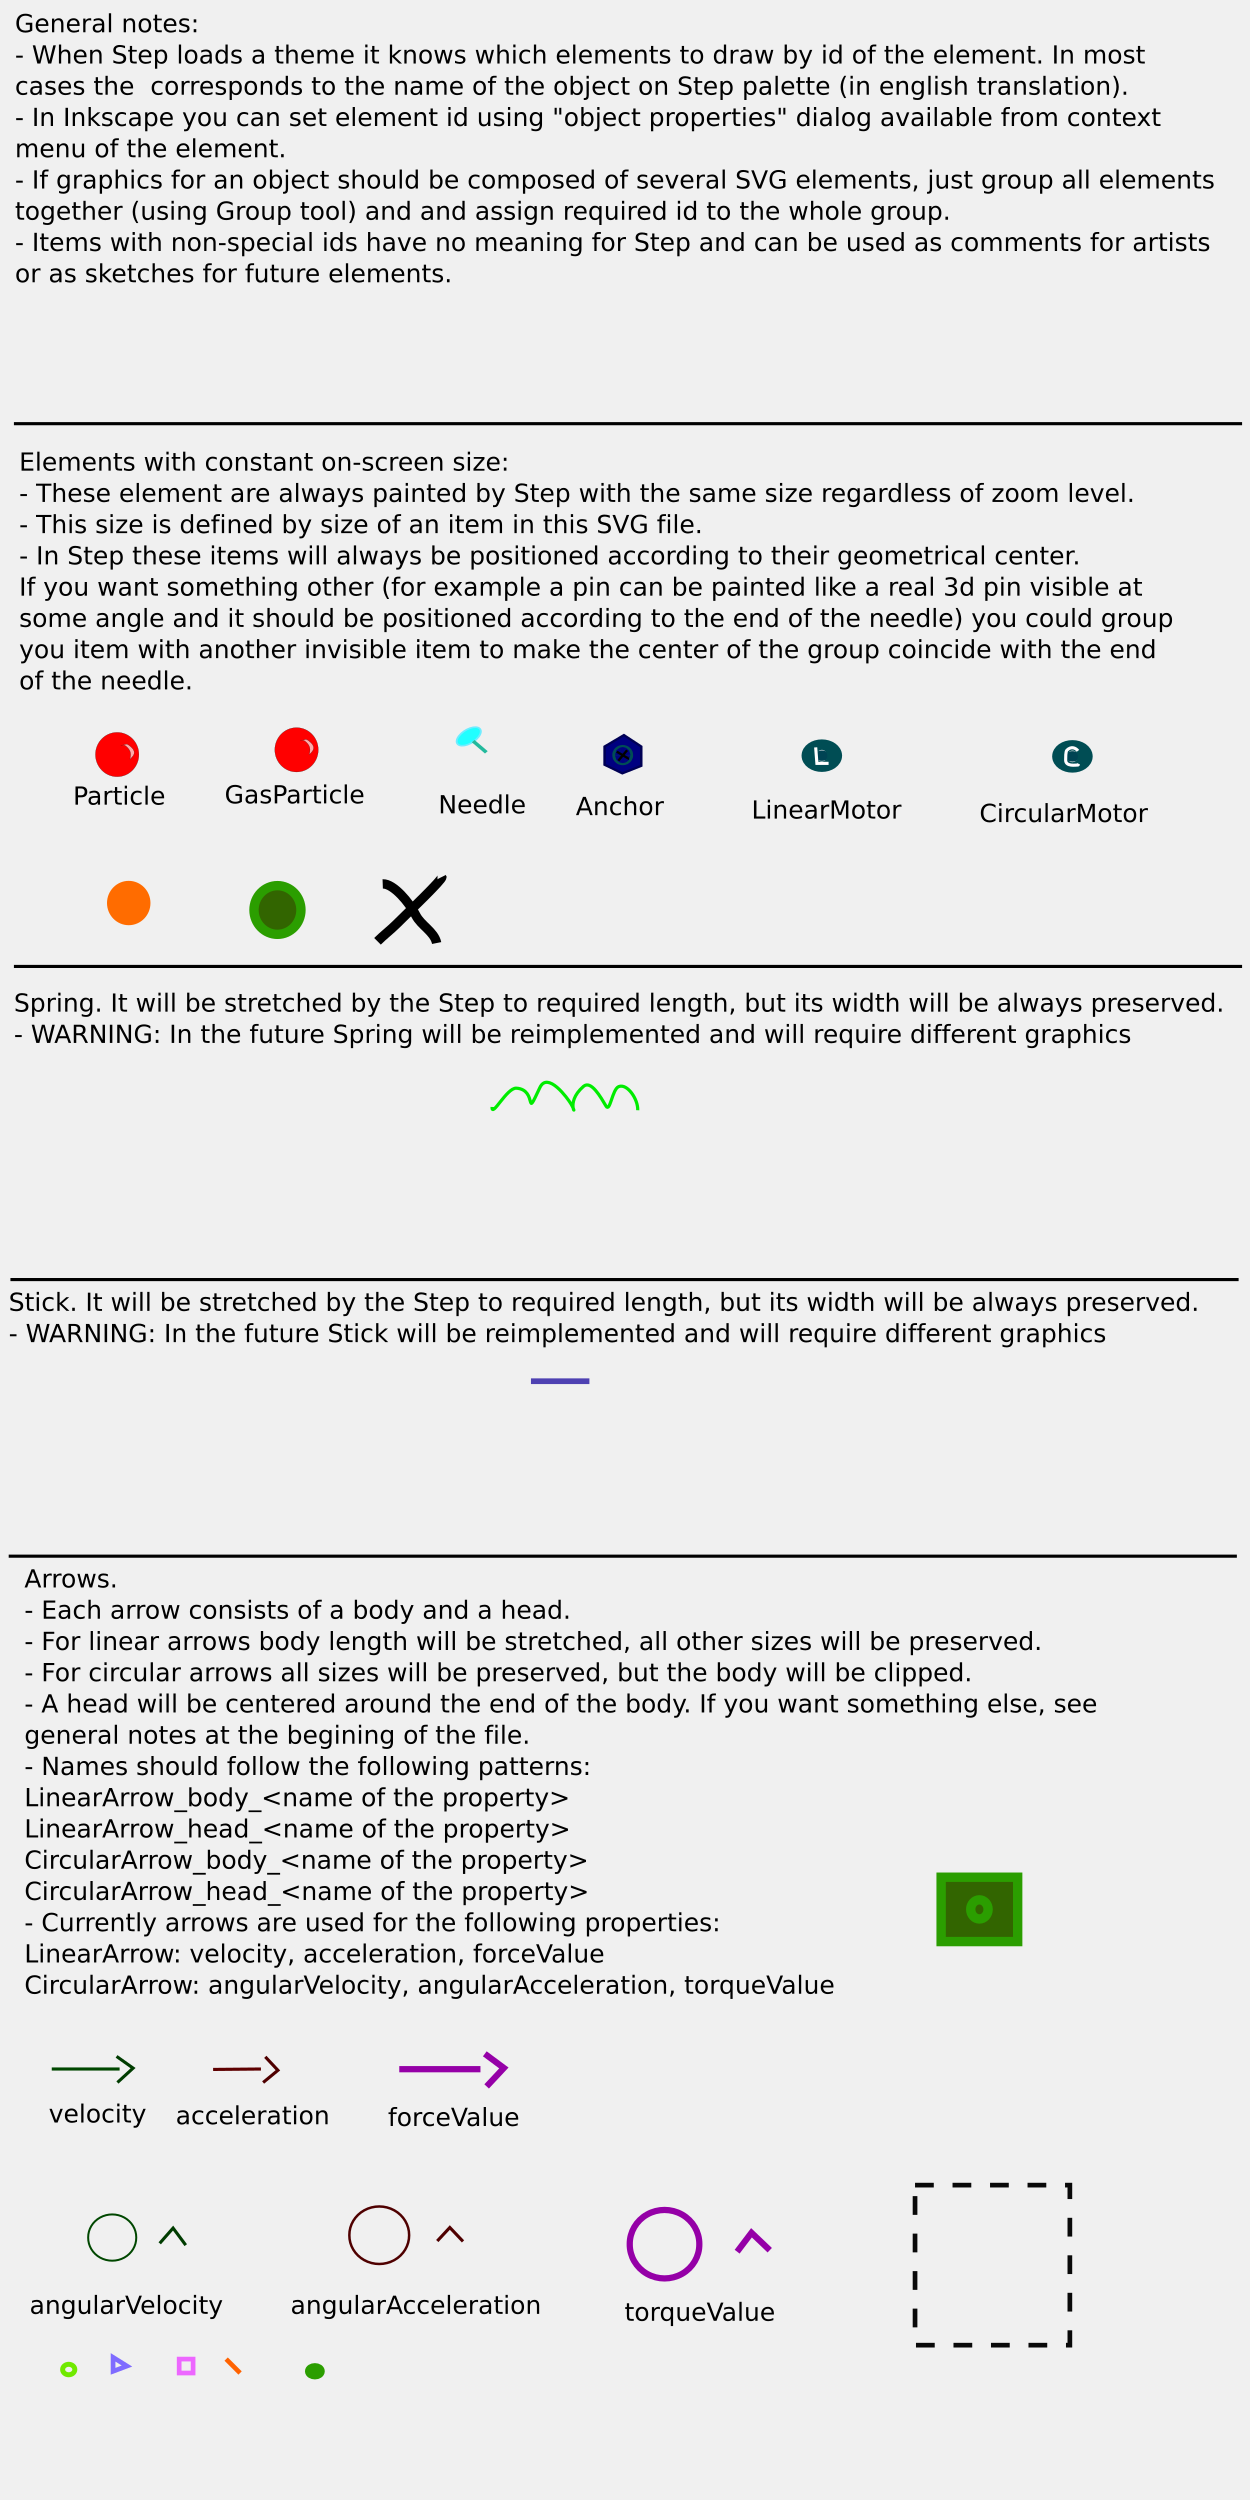
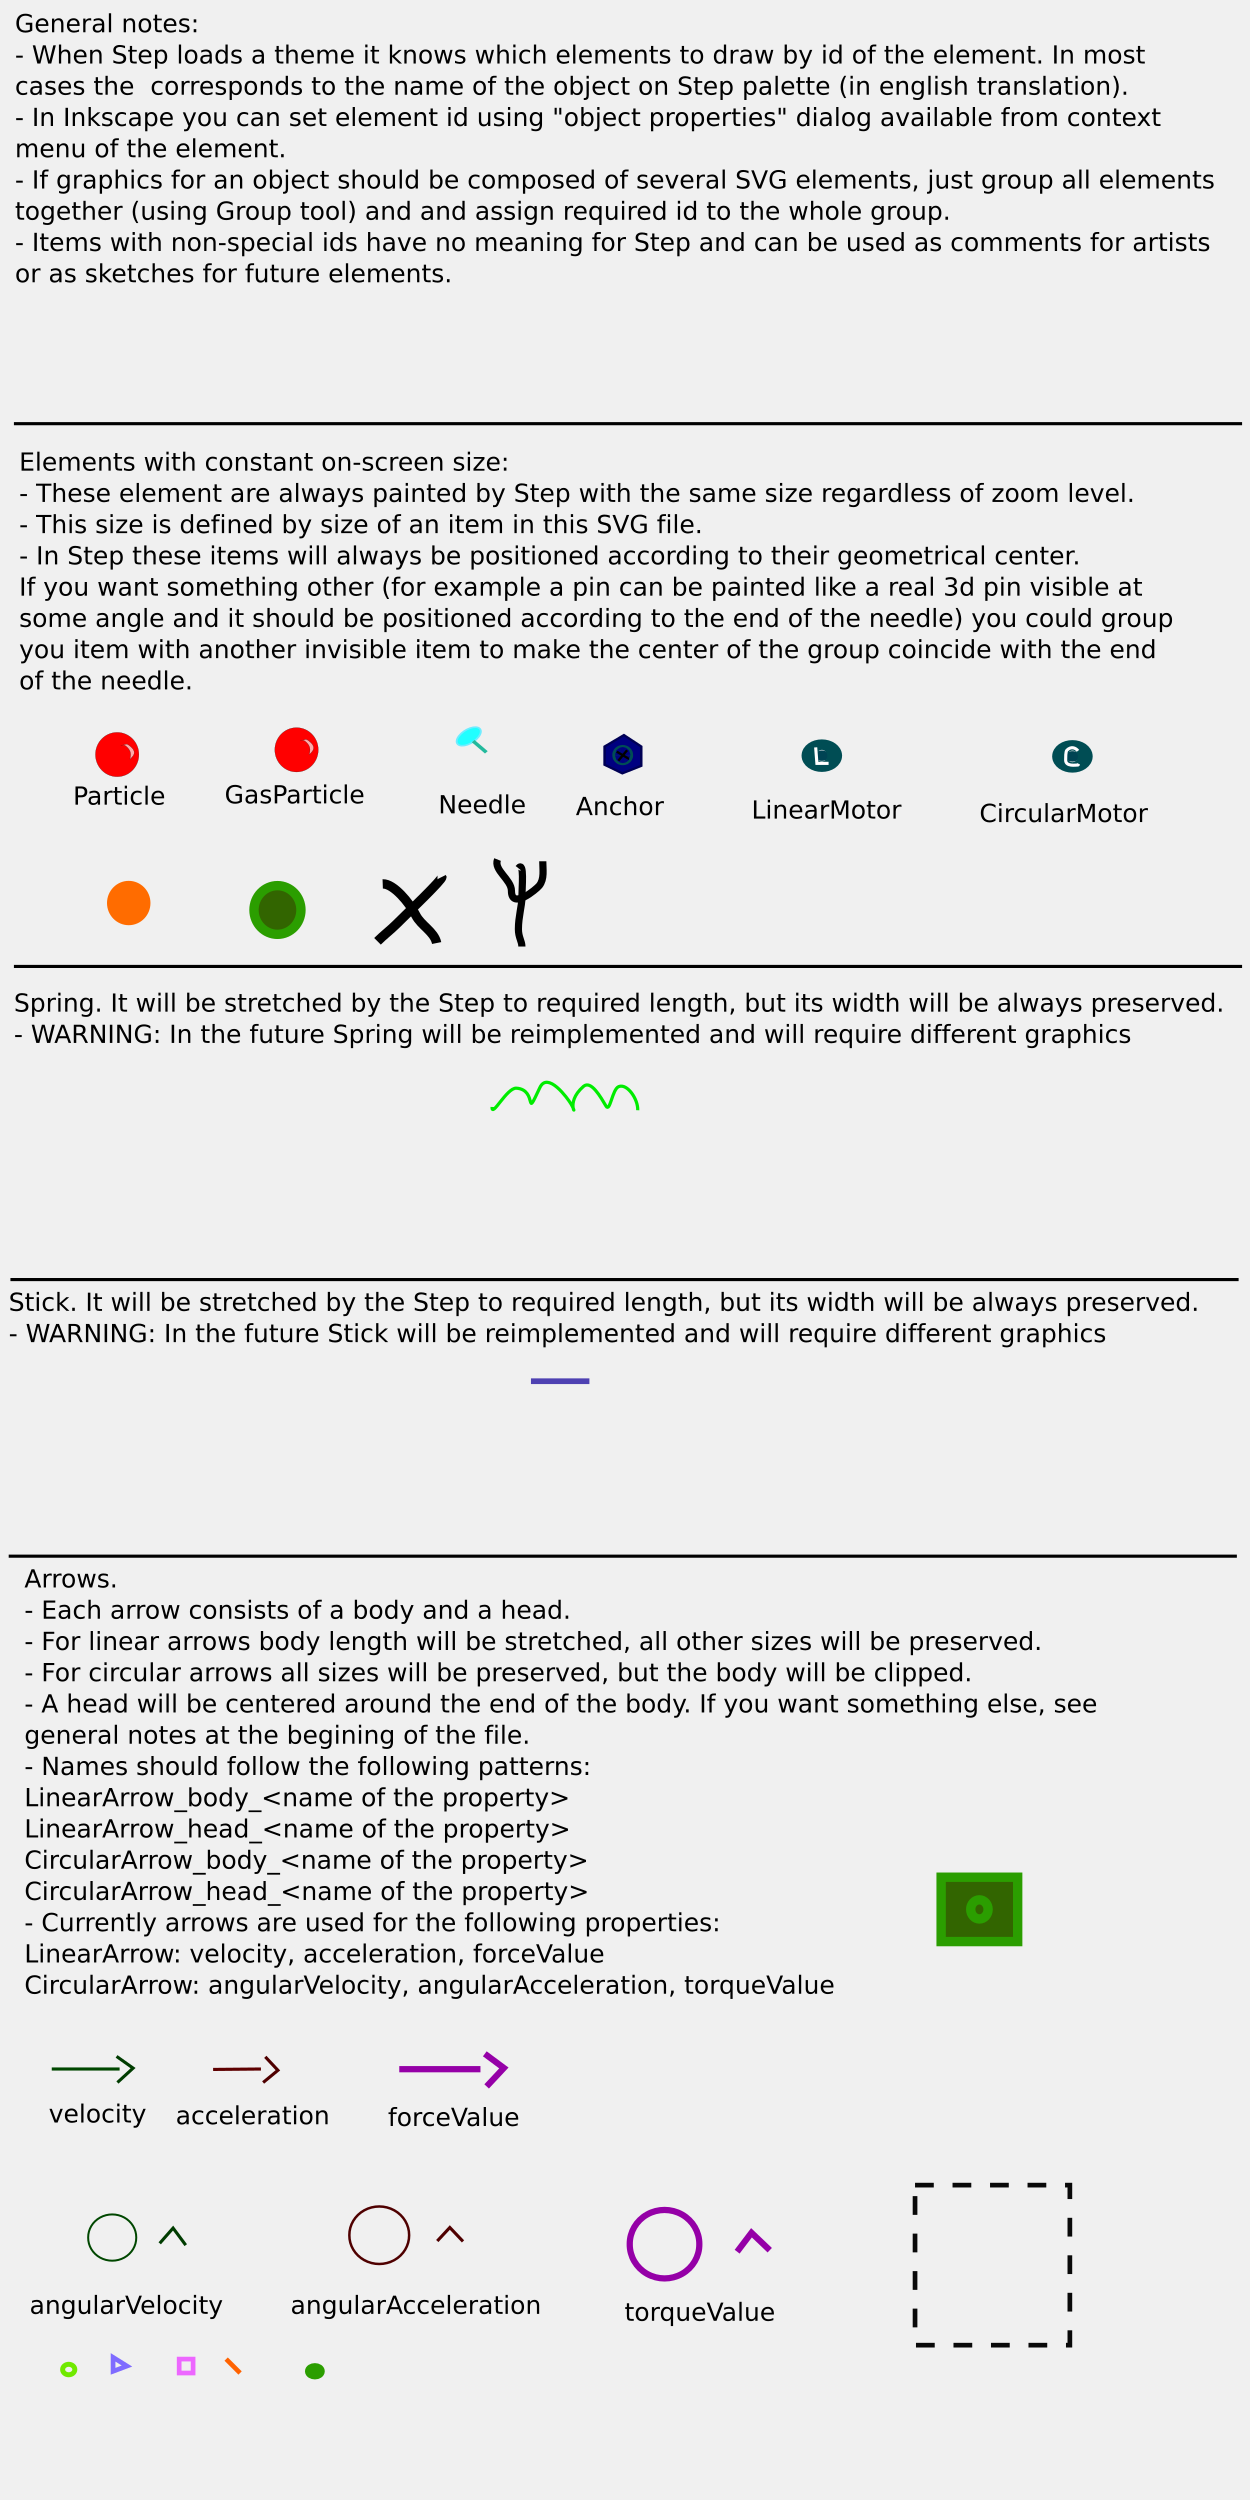
<svg xmlns="http://www.w3.org/2000/svg" width="400" height="800" id="svg2" version="1.0">
  <defs id="defs4">
    </defs>
  <g id="layer1" transform="translate(-250.9286,-426.1479)">
    <path style="fill:none;fill-opacity:1;fill-rule:evenodd;stroke:#00ec00;stroke-width:1.032;stroke-linecap:butt;stroke-linejoin:miter;stroke-miterlimit:4;stroke-dasharray:none;stroke-opacity:1" d="M 408.389,780.371 C 408.226,784.093 413.094,774.166 416.16,774.364 C 423.231,774.82 418.521,785.207 423.676,774.198 C 426.187,768.835 432.565,777.579 433.638,779.396 C 436.525,784.287 431.211,779.383 437.637,773.797 C 440.052,771.697 443.138,777.189 444.868,780.12 C 446.137,782.27 446.832,774.723 448.896,773.872 C 451.647,772.738 455.155,777.903 455,781.425" id="Spring" />
    <path style="fill:none;fill-rule:evenodd;stroke:#4e41b2;stroke-width:1.825;stroke-linecap:butt;stroke-linejoin:miter;stroke-miterlimit:4;stroke-dasharray:none;stroke-opacity:1" d="M 420.833,868.137 L 439.539,868.137" id="Stick" />
    <path style="fill:none;fill-rule:evenodd;stroke:#004700;stroke-width:1px;stroke-linecap:butt;stroke-linejoin:miter;stroke-opacity:1" d="M 267.49,1088.231 L 289.2,1088.231" id="LinearArrow_body_velocity" />
    <path style="fill:none;fill-rule:evenodd;stroke:#003c00;stroke-width:1px;stroke-linecap:butt;stroke-linejoin:miter;stroke-opacity:1" d="M 288.226,1084.195 L 293.514,1087.953 L 288.504,1092.545" id="LinearArrow_head_velocity" />
    <path style="fill:none;fill-rule:evenodd;stroke:#5e0000;stroke-width:1px;stroke-linecap:butt;stroke-linejoin:miter;stroke-opacity:1" d="M 319.122,1088.37 L 334.43,1088.231" id="LinearArrow_body_acceleration" />
    <path style="fill:none;fill-rule:evenodd;stroke:#4f0000;stroke-width:1px;stroke-linecap:butt;stroke-linejoin:miter;stroke-opacity:1" d="M 335.822,1084.334 L 339.858,1088.649 L 335.126,1092.545" id="LinearArrow_head_acceleration" />
    <path style="fill:none;fill-rule:evenodd;stroke:#9500a7;stroke-width:2;stroke-linecap:butt;stroke-linejoin:miter;stroke-miterlimit:4;stroke-dasharray:none;stroke-opacity:1" d="M 378.694,1088.29 L 404.674,1088.29" id="LinearArrow_body_forceValue" />
    <path style="fill:none;fill-rule:evenodd;stroke:#9500a7;stroke-width:2;stroke-linecap:butt;stroke-linejoin:miter;stroke-miterlimit:4;stroke-dasharray:none;stroke-opacity:1" d="M 406.063,1083.37 L 412.165,1087.897 L 406.654,1093.801" id="LinearArrow_head_forceValue" />
    <text xml:space="preserve" style="font-size:8px;font-style:normal;font-weight:normal;fill:#000000;fill-opacity:1;stroke:none;stroke-width:1px;stroke-linecap:butt;stroke-linejoin:miter;stroke-opacity:1;font-family:Bitstream Vera Sans" x="255.712" y="436.473" id="text_GeneralNotes">
      <tspan id="tspan2418" x="255.712" y="436.473">General notes:</tspan>
      <tspan x="255.712" y="446.473" id="tspan2514">- When Step loads a theme it knows which elements to draw by id of the element. In most</tspan>
      <tspan x="255.712" y="456.473" id="tspan2516">cases the  corresponds to the name of the object on Step palette (in english translation).</tspan>
      <tspan x="255.712" y="466.473" id="tspan2518">- In Inkscape you can set element id using "object properties" dialog available from context</tspan>
      <tspan x="255.712" y="476.473" id="tspan2534">menu of the element.</tspan>
      <tspan x="255.712" y="486.473" id="tspan2430">- If graphics for an object should be composed of several SVG elements, just group all elements</tspan>
      <tspan x="255.712" y="496.473" id="tspan2432">together (using Group tool) and and assign required id to the whole group.</tspan>
      <tspan x="255.712" y="506.473" id="tspan2482">- Items with non-special ids have no meaning for Step and can be used as comments for artists</tspan>
      <tspan x="255.712" y="516.473" id="tspan3524">or as sketches for future elements.</tspan>
    </text>
    <path style="fill:none;fill-rule:evenodd;stroke:#000000;stroke-width:1px;stroke-linecap:butt;stroke-linejoin:miter;stroke-opacity:1" d="M 255.382,561.726 L 648.396,561.726" id="path2484" />
    <g id="Particle" transform="matrix(5.7948835e-2,0,0,6.131656e-2,266.9,634.3463)">
      <path d="M 491.429,542.362 A 120,115.714 0 1 1 251.429,542.362 A 120,115.714 0 1 1 491.429,542.362 z" id="path2393" style="fill:#ff0000;fill-rule:evenodd;stroke:#000000;stroke-width:1px;stroke-linecap:butt;stroke-linejoin:miter;stroke-opacity:1" />
      <path id="path2395" d="M 408.571,492.362 C 412.832,492.649 445.714,512.753 445.714,540.934 C 445.714,566.945 432.131,577.374 454.286,555.219 C 475.164,534.341 464.449,515.922 445.714,500.934 C 419.297,479.8 425.119,489.604 391.429,495.219" style="fill:#ffaaaa;fill-rule:evenodd;stroke:#000000;stroke-width:1px;stroke-linecap:butt;stroke-linejoin:miter;stroke-opacity:1" />
    </g>
    <g id="Pin" transform="matrix(1.015705,0,0,0.9453629,-162.5102,-106.0916)">
      <g transform="matrix(0.1212065,0,0,0.1109752,493.8406,722.1799)" id="pinpart" pinpart="">
        <path style="fill:#20ffff;fill-opacity:1;stroke:#6fecff;stroke-width:5;stroke-miterlimit:4;stroke-dasharray:none;stroke-opacity:1" id="path2394" d="M 288.571,385.714 A 37.143,20 0 1 1 214.286,385.714 A 37.143,20 0 1 1 288.571,385.714 z" transform="matrix(0.769584,-0.6385456,0.6385456,0.769584,62.56557,675.5712)" />
        <path transform="translate(250.9286,426.1479)" id="path2398" d="M 262.857,400 L 297.143,434.286" style="fill:#00ffff;fill-opacity:1;fill-rule:evenodd;stroke:#23b99c;stroke-width:10;stroke-linecap:butt;stroke-linejoin:miter;stroke-miterlimit:4;stroke-dasharray:none;stroke-opacity:1" />
      </g>
      <rect y="821.711" x="565.215" height="6.347" width="5.736" id="rect2416" style="fill:none;fill-opacity:1;stroke:none;stroke-width:8.238;stroke-miterlimit:4;stroke-dasharray:none;stroke-opacity:1" />
    </g>
    <g id="Anchor" transform="matrix(0.7992117,0,0,0.7250234,140.758,326.6563)">
      <path transform="translate(250.9286,426.1479)" id="path3217" d="M 128.993,40.567 L 128.993,48.62 L 136.098,52.409 L 143.676,49.093 L 143.676,40.567 L 136.729,35.515 L 128.993,40.567 z" style="fill:#000080;fill-rule:evenodd;stroke:#000054;stroke-width:1px;stroke-linecap:butt;stroke-linejoin:miter;stroke-opacity:1" />
      <path transform="matrix(0.7350589,0,0,0.8022186,287.3188,434.6645)" d="M 136.568,44.666 A 0.715,0.556 0 1 1 135.139,44.666 A 0.715,0.556 0 1 1 136.568,44.666 z" id="path3221" style="fill:#004353;fill-opacity:1;stroke:#004d54;stroke-width:10;stroke-miterlimit:4;stroke-dasharray:none;stroke-opacity:1" />
      <path transform="translate(250.9286,426.1479)" id="path3223" d="M 133.869,42.84 C 138.633,46.016 138.791,46.016 138.791,46.016" style="fill:none;fill-rule:evenodd;stroke:#000000;stroke-width:1px;stroke-linecap:butt;stroke-linejoin:miter;stroke-opacity:1" />
      <path transform="translate(250.9286,426.1479)" id="path3225" d="M 137.997,42.205 C 134.504,46.81 134.504,46.81 134.504,46.81" style="fill:none;fill-rule:evenodd;stroke:#000000;stroke-width:1px;stroke-linecap:butt;stroke-linejoin:miter;stroke-opacity:1" />
    </g>
    <g id="LinearMotor" transform="translate(109.6655,199.8473)">
      <path transform="matrix(0.8265071,0,0,0.7070294,273.7056,439.208)" d="M 160.798,40.883 A 2.854,2.362 0 1 1 155.09,40.883 A 2.854,2.362 0 1 1 160.798,40.883 z" id="path2403" style="fill:#004353;fill-opacity:1;stroke:#004d54;stroke-width:10;stroke-miterlimit:4;stroke-dasharray:none;stroke-opacity:1" />
      <path transform="translate(250.9286,426.1479)" id="path2405" d="M 151.351,39.309 L 151.745,44.426 L 155.484,44.426" style="fill:none;fill-opacity:1;fill-rule:evenodd;stroke:#ffffff;stroke-width:1px;stroke-linecap:butt;stroke-linejoin:miter;stroke-opacity:1" />
    </g>
    <g id="CircularMotor" transform="translate(173.1268,200.9607)">
      <path transform="matrix(0.8265071,0,0,0.7070294,290.4349,438.3223)" d="M 160.798,40.883 A 2.854,2.362 0 1 1 155.09,40.883 A 2.854,2.362 0 1 1 160.798,40.883 z" id="path2408" style="fill:#004353;fill-opacity:1;stroke:#004d54;stroke-width:10;stroke-miterlimit:4;stroke-dasharray:none;stroke-opacity:1" />
      <path id="path2416" d="M 422.748,465.457 C 421.959,464.444 420.536,463.93 419.206,465.26 C 418.793,465.673 418.812,467.699 418.812,468.409 C 418.812,470.585 422.071,469.983 422.748,469.983 C 422.895,469.983 422.88,469.721 422.945,469.59" style="fill:none;fill-opacity:1;fill-rule:evenodd;stroke:#fffdff;stroke-width:1px;stroke-linecap:butt;stroke-linejoin:miter;stroke-opacity:1" />
    </g>
    <text xml:space="preserve" style="font-size:8px;font-style:normal;font-weight:normal;fill:#000000;fill-opacity:1;stroke:none;stroke-width:1px;stroke-linecap:butt;stroke-linejoin:miter;stroke-opacity:1;font-family:Bitstream Vera Sans" x="257.052" y="576.756" id="text2434">
      <tspan id="tspan2436" x="257.052" y="576.756">Elements with constant on-screen size:</tspan>
      <tspan x="257.052" y="586.756" id="tspan2438">- These element are always painted by Step with the same size regardless of zoom level.</tspan>
      <tspan x="257.052" y="596.756" id="tspan2458">- This size is defined by size of an item in this SVG file.</tspan>
      <tspan x="257.052" y="606.756" id="tspan2464">- In Step these items will always be positioned according to their geometrical center.</tspan>
      <tspan x="257.052" y="616.756" id="tspan2466">If you want something other (for example a pin can be painted like a real 3d pin visible at</tspan>
      <tspan x="257.052" y="626.756" id="tspan2468">some angle and it should be positioned according to the end of the needle) you could group</tspan>
      <tspan x="257.052" y="636.756" id="tspan2478">you item with another invisible item to make the center of the group coincide with the end</tspan>
      <tspan x="257.052" y="646.756" id="tspan2480">of the needle.</tspan>
      <tspan x="257.052" y="656.756" id="tspan2460" />
      <tspan x="257.052" y="666.756" id="tspan2456" />
    </text>
    <text xml:space="preserve" style="font-size:8px;font-style:normal;font-weight:normal;fill:#000000;fill-opacity:1;stroke:none;stroke-width:1px;stroke-linecap:butt;stroke-linejoin:miter;stroke-opacity:1;font-family:Bitstream Vera Sans" x="274.309" y="683.638" id="text2486">
      <tspan id="tspan2488" x="274.309" y="683.638">Particle</tspan>
    </text>
    <text xml:space="preserve" style="font-size:8px;font-style:normal;font-weight:normal;fill:#000000;fill-opacity:1;stroke:none;stroke-width:1px;stroke-linecap:butt;stroke-linejoin:miter;stroke-opacity:1;font-family:Bitstream Vera Sans" x="391.211" y="686.422" id="text2490">
      <tspan id="tspan2492" x="391.211" y="686.422">Needle</tspan>
    </text>
    <text xml:space="preserve" style="font-size:8px;font-style:normal;font-weight:normal;fill:#000000;fill-opacity:1;stroke:none;stroke-width:1px;stroke-linecap:butt;stroke-linejoin:miter;stroke-opacity:1;font-family:Bitstream Vera Sans" x="435.189" y="686.979" id="text2494">
      <tspan x="435.189" y="686.979" id="tspan2498">Anchor</tspan>
    </text>
    <text xml:space="preserve" style="font-size:8px;font-style:normal;font-weight:normal;fill:#000000;fill-opacity:1;stroke:none;stroke-width:1px;stroke-linecap:butt;stroke-linejoin:miter;stroke-opacity:1;font-family:Bitstream Vera Sans" x="491.413" y="688.092" id="text2502">
      <tspan id="tspan2504" x="491.413" y="688.092">LinearMotor</tspan>
    </text>
    <text xml:space="preserve" style="font-size:8px;font-style:normal;font-weight:normal;fill:#000000;fill-opacity:1;stroke:none;stroke-width:1px;stroke-linecap:butt;stroke-linejoin:miter;stroke-opacity:1;font-family:Bitstream Vera Sans" x="564.338" y="689.205" id="text2506">
      <tspan id="tspan2508" x="564.338" y="689.205">CircularMotor</tspan>
    </text>
    <path id="path2512" d="M 255.382,735.409 L 648.396,735.409" style="fill:none;fill-rule:evenodd;stroke:#000000;stroke-width:1px;stroke-linecap:butt;stroke-linejoin:miter;stroke-opacity:1" />
    <path style="fill:none;fill-opacity:1;stroke:#9500a7;stroke-width:2;stroke-miterlimit:4;stroke-dasharray:none;stroke-opacity:1" id="CircularArrow_body_torqueValue" d="M 216.548,348.507 A 11.134,10.855 0 1 1 194.281,348.507 A 11.134,10.855 0 1 1 216.548,348.507 z" transform="translate(258.1654,795.7819)" />
    <path id="CircularArrow_head_torqueValue" d="M 486.81,1146.69 L 491.404,1140.639 L 497.247,1146.214" style="fill:none;fill-rule:evenodd;stroke:#9500a7;stroke-width:2;stroke-linecap:butt;stroke-linejoin:miter;stroke-miterlimit:4;stroke-dasharray:none;stroke-opacity:1" />
    <text xml:space="preserve" style="font-size:8px;font-style:normal;font-weight:normal;fill:#000000;fill-opacity:1;stroke:none;stroke-width:1px;stroke-linecap:butt;stroke-linejoin:miter;stroke-opacity:1;font-family:Bitstream Vera Sans" x="12.804" y="37.603" id="text2530" transform="translate(250.9286,426.1479)">
      <tspan id="tspan2532" x="12.804" y="37.603" />
    </text>
    <text xml:space="preserve" style="font-size:8px;font-style:normal;font-weight:normal;fill:#000000;fill-opacity:1;stroke:none;stroke-width:1px;stroke-linecap:butt;stroke-linejoin:miter;stroke-opacity:1;font-family:Bitstream Vera Sans" x="255.382" y="749.883" id="text2550">
      <tspan x="255.382" y="749.883" id="tspan2558">Spring. It will be stretched by the Step to required length, but its width will be always preserved.</tspan>
      <tspan x="255.382" y="759.883" id="tspan3520">- WARNING: In the future Spring will be reimplemented and will require different graphics</tspan>
    </text>
    <text id="text2562" y="845.632" x="253.712" style="font-size:8px;font-style:normal;font-weight:normal;fill:#000000;fill-opacity:1;stroke:none;stroke-width:1px;stroke-linecap:butt;stroke-linejoin:miter;stroke-opacity:1;font-family:Bitstream Vera Sans" xml:space="preserve">
      <tspan id="tspan2564" y="845.632" x="253.712">Stick. It will be stretched by the Step to required length, but its width will be always preserved.</tspan>
      <tspan y="855.632" x="253.712" id="tspan3522">- WARNING: In the future Stick will be reimplemented and will require different graphics</tspan>
    </text>
    <path style="fill:none;fill-rule:evenodd;stroke:#000000;stroke-width:1px;stroke-linecap:butt;stroke-linejoin:miter;stroke-opacity:1" d="M 254.269,835.611 L 647.283,835.611" id="path2566" />
    <path id="path2568" d="M 253.712,924.123 L 646.726,924.123" style="fill:none;fill-rule:evenodd;stroke:#000000;stroke-width:1px;stroke-linecap:butt;stroke-linejoin:miter;stroke-opacity:1" />
    <text xml:space="preserve" style="font-size:8px;font-style:normal;font-weight:normal;fill:#000000;fill-opacity:1;stroke:none;stroke-width:1px;stroke-linecap:butt;stroke-linejoin:miter;stroke-opacity:1;font-family:Bitstream Vera Sans" x="258.722" y="934.143" id="text2570">
      <tspan id="tspan2572" x="258.722" y="934.143">Arrows.</tspan>
      <tspan x="258.722" y="944.143" id="tspan2576">- Each arrow consists of a body and a head.</tspan>
      <tspan x="258.722" y="954.143" id="tspan2574">- For linear arrows body length will be stretched, all other sizes will be preserved.</tspan>
      <tspan x="258.722" y="964.143" id="tspan2626">- For circular arrows all sizes will be preserved, but the body will be clipped.</tspan>
      <tspan x="258.722" y="974.143" id="tspan2614">- A head will be centered around the end of the body. If you want something else, see</tspan>
      <tspan x="258.722" y="984.143" id="tspan2620">general notes at the begining of the file.</tspan>
      <tspan x="258.722" y="994.143" id="tspan2578">- Names should follow the following patterns:</tspan>
      <tspan x="258.722" y="1004.143" id="tspan2580">LinearArrow_body_&lt;name of the property&gt;</tspan>
      <tspan x="258.722" y="1014.143" id="tspan2582">LinearArrow_head_&lt;name of the property&gt;</tspan>
      <tspan x="258.722" y="1024.143" id="tspan2584">CircularArrow_body_&lt;name of the property&gt;</tspan>
      <tspan x="258.722" y="1034.143" id="tspan2588">CircularArrow_head_&lt;name of the property&gt;</tspan>
      <tspan x="258.722" y="1044.143" id="tspan2618">- Currently arrows are used for the following properties:</tspan>
      <tspan x="258.722" y="1054.143" id="tspan2592">LinearArrow: velocity, acceleration, forceValue</tspan>
      <tspan x="258.722" y="1064.143" id="tspan2596">CircularArrow: angularVelocity, angularAcceleration, torqueValue</tspan>
    </text>
    <text xml:space="preserve" style="font-size:8px;font-style:normal;font-weight:normal;fill:#000000;fill-opacity:1;stroke:none;stroke-width:1px;stroke-linecap:butt;stroke-linejoin:miter;stroke-opacity:1;font-family:Bitstream Vera Sans" x="266.515" y="1105.349" id="text2598">
      <tspan id="tspan2600" x="266.515" y="1105.349">velocity</tspan>
    </text>
    <text xml:space="preserve" style="font-size:8px;font-style:normal;font-weight:normal;fill:#000000;fill-opacity:1;stroke:none;stroke-width:1px;stroke-linecap:butt;stroke-linejoin:miter;stroke-opacity:1;font-family:Bitstream Vera Sans" x="307.153" y="1105.906" id="text2602">
      <tspan id="tspan2604" x="307.153" y="1105.906">acceleration</tspan>
    </text>
    <text xml:space="preserve" style="font-size:8px;font-style:normal;font-weight:normal;fill:#000000;fill-opacity:1;stroke:none;stroke-width:1px;stroke-linecap:butt;stroke-linejoin:miter;stroke-opacity:1;font-family:Bitstream Vera Sans" x="375.068" y="1106.462" id="text2606">
      <tspan id="tspan2608" x="375.068" y="1106.462">forceValue</tspan>
    </text>
    <text xml:space="preserve" style="font-size:8px;font-style:normal;font-weight:normal;fill:#000000;fill-opacity:1;stroke:none;stroke-width:1px;stroke-linecap:butt;stroke-linejoin:miter;stroke-opacity:1;font-family:Bitstream Vera Sans" x="450.776" y="1168.81" id="text2610">
      <tspan id="tspan2612" x="450.776" y="1168.81">torqueValue</tspan>
    </text>
    <path style="fill:none;fill-opacity:1;stroke:#004700;stroke-width:1;stroke-miterlimit:4;stroke-dasharray:none;stroke-opacity:1" id="CircularArrow_body_angularVelocity" d="M 45.091,529.733 A 11.969,11.412 0 1 1 21.154,529.733 A 11.969,11.412 0 1 1 45.091,529.733 z" transform="matrix(0.6428282,0,0,0.6428282,265.5423,801.6418)" />
    <path id="CircularArrow_head_angularVelocity" d="M 302.032,1144.012 L 306.314,1139.138 L 310.367,1144.594" style="fill:none;fill-rule:evenodd;stroke:#003c00;stroke-width:1px;stroke-linecap:butt;stroke-linejoin:miter;stroke-opacity:1" />
    <path id="CircularArrow_head_angularAcceleration" d="M 390.851,1143.276 L 394.873,1138.949 L 399.09,1143.398" style="fill:none;fill-rule:evenodd;stroke:#4f0000;stroke-width:1px;stroke-linecap:butt;stroke-linejoin:miter;stroke-opacity:1" />
    <path transform="matrix(0.7990909,0,0,0.7990909,345.8166,718.1163)" d="M 45.091,529.733 A 11.969,11.412 0 1 1 21.154,529.733 A 11.969,11.412 0 1 1 45.091,529.733 z" id="CircularArrow_body_angularAcceleration" style="fill:none;fill-opacity:1;stroke:#4f0000;stroke-width:1;stroke-miterlimit:4;stroke-dasharray:none;stroke-opacity:1" />
    <text xml:space="preserve" style="font-size:8px;font-style:normal;font-weight:normal;fill:#000000;fill-opacity:1;stroke:none;stroke-width:1px;stroke-linecap:butt;stroke-linejoin:miter;stroke-opacity:1;font-family:Bitstream Vera Sans" x="260.392" y="1166.583" id="text3406">
      <tspan id="tspan3408" x="260.392" y="1166.583">angularVelocity</tspan>
    </text>
    <text xml:space="preserve" style="font-size:8px;font-style:normal;font-weight:normal;fill:#000000;fill-opacity:1;stroke:none;stroke-width:1px;stroke-linecap:butt;stroke-linejoin:miter;stroke-opacity:1;font-family:Bitstream Vera Sans" x="343.894" y="1166.583" id="text3410">
      <tspan id="tspan3412" x="343.894" y="1166.583">angularAcceleration</tspan>
    </text>
    <path style="fill:none;fill-opacity:1;stroke:#70e900;stroke-width:1.6;stroke-miterlimit:4;stroke-dasharray:none;stroke-opacity:1" id="LinearHandler" d="M 23.937,758.249 A 1.948,1.67 0 1 1 20.04,758.249 A 1.948,1.67 0 1 1 23.937,758.249 z" transform="translate(250.9286,426.1479)" />
    <path style="fill:none;fill-rule:evenodd;stroke:#7f6bff;stroke-width:1.5;stroke-linecap:butt;stroke-linejoin:miter;stroke-miterlimit:4;stroke-dasharray:none;stroke-opacity:1" d="M 36.184,754.352 L 36.184,758.806 L 40.637,757.136 L 36.184,754.352 z" id="CircularHandler" transform="translate(250.9286,426.1479)" />
    <rect style="fill:none;fill-opacity:1;stroke:#ed67ff;stroke-width:1.5;stroke-miterlimit:4;stroke-dasharray:none;stroke-opacity:1" id="SpringHandler" width="4.453" height="4.453" x="57.338" y="754.909" transform="translate(250.9286,426.1479)" />
    <path style="fill:none;fill-rule:evenodd;stroke:#ff6200;stroke-width:1.5;stroke-linecap:butt;stroke-linejoin:miter;stroke-miterlimit:4;stroke-dasharray:none;stroke-opacity:1" d="M 72.368,754.909 L 76.822,759.363" id="StickHandler" transform="translate(250.9286,426.1479)" />
    <rect style="fill:none;fill-opacity:1;stroke:#090909;stroke-width:1.5;stroke-miterlimit:4;stroke-dasharray:6,6;stroke-dashoffset:0;stroke-opacity:1" id="Selection" width="49.544" height="51.214" x="292.812" y="699.241" transform="translate(250.9286,426.1479)" />
    <g id="ChargedParticle" transform="matrix(5.7948835e-2,0,0,6.131656e-2,270.5989,681.8619)" style="fill:#ff6c00;fill-opacity:1;stroke:none;stroke-opacity:1">
      <path d="M 491.429,542.362 A 120,115.714 0 1 1 251.429,542.362 A 120,115.714 0 1 1 491.429,542.362 z" id="path2522" style="fill:#ff6c00;fill-opacity:1;fill-rule:evenodd;stroke:none;stroke-width:1px;stroke-linecap:butt;stroke-linejoin:miter;stroke-opacity:1" />
      <path id="path2524" d="M 408.571,492.362 C 412.832,492.649 445.714,512.753 445.714,540.934 C 445.714,566.945 432.131,577.374 454.286,555.219 C 475.164,534.341 464.449,515.922 445.714,500.934 C 419.297,479.8 425.119,489.604 391.429,495.219" style="fill:#ff6c00;fill-opacity:1;fill-rule:evenodd;stroke:none;stroke-width:1px;stroke-linecap:butt;stroke-linejoin:miter;stroke-opacity:1" />
    </g>
    <path style="fill:#326500;fill-opacity:1;stroke:#2b9e00;stroke-width:3;stroke-miterlimit:4;stroke-dasharray:none;stroke-dashoffset:0;stroke-opacity:1" id="Tracer" d="M 96.305,291.197 A 7.515,7.793 0 1 1 81.275,291.197 A 7.515,7.793 0 1 1 96.305,291.197 z" transform="translate(250.9286,426.1479)" />
    <g id="TargetTexture">
      <rect transform="translate(250.9286,426.1479)" y="600.709" x="301.163" height="20.597" width="24.494" id="rect3316" style="fill:#326500;fill-opacity:1;stroke:#2b9e00;stroke-width:3;stroke-miterlimit:4;stroke-dasharray:none;stroke-dashoffset:0;stroke-opacity:1" />
      <path transform="translate(250.9286,426.1479)" d="M 316.193,611.008 A 2.783,3.062 0 1 1 310.626,611.008 A 2.783,3.062 0 1 1 316.193,611.008 z" id="path3318" style="fill:#326500;fill-opacity:1;stroke:#2b9e00;stroke-width:3;stroke-miterlimit:4;stroke-dasharray:none;stroke-dashoffset:0;stroke-opacity:1" />
    </g>
    <path style="fill:#326500;fill-opacity:1;stroke:#2b9e00;stroke-width:3;stroke-miterlimit:4;stroke-dasharray:none;stroke-dashoffset:0;stroke-opacity:1" id="OnHoverHandler" d="M 102.429,758.806 A 1.67,1.113 0 1 1 99.089,758.806 A 1.67,1.113 0 1 1 102.429,758.806 z" transform="translate(250.9286,426.1479)" />
    <g id="GasParticle" transform="matrix(5.7948835e-2,0,0,6.131656e-2,324.2993,632.8318)">
      <path d="M 491.429,542.362 A 120,115.714 0 1 1 251.429,542.362 A 120,115.714 0 1 1 491.429,542.362 z" id="path2517" style="fill:#ff0000;fill-rule:evenodd;stroke:#000000;stroke-width:1px;stroke-linecap:butt;stroke-linejoin:miter;stroke-opacity:1" />
      <path id="path2519" d="M 408.571,492.362 C 412.832,492.649 445.714,512.753 445.714,540.934 C 445.714,566.945 432.131,577.374 454.286,555.219 C 475.164,534.341 464.449,515.922 445.714,500.934 C 419.297,479.8 425.119,489.604 391.429,495.219" style="fill:#ffaaaa;fill-rule:evenodd;stroke:#000000;stroke-width:1px;stroke-linecap:butt;stroke-linejoin:miter;stroke-opacity:1" />
    </g>
    <text xml:space="preserve" style="font-size:8px;font-style:normal;font-weight:normal;fill:#000000;fill-opacity:1;stroke:none;stroke-width:1px;stroke-linecap:butt;stroke-linejoin:miter;stroke-opacity:1;font-family:Bitstream Vera Sans" x="322.802" y="683.237" id="text2521">
      <tspan x="322.802" y="683.237" id="tspan2525">GasParticle</tspan>
    </text>
    <g id="Fixator">
      <path transform="translate(250.9286,426.1479)" id="path2518" d="M 122.469,282.846 C 125.925,282.721 131.038,288.85 133.046,292.867 C 134.706,296.186 138.998,298.134 139.726,301.773" style="fill:none;fill-rule:evenodd;stroke:#000000;stroke-width:3;stroke-linecap:butt;stroke-linejoin:miter;stroke-miterlimit:4;stroke-dasharray:none;stroke-opacity:1" />
      <path transform="translate(250.9286,426.1479)" id="path2520" d="M 141.396,280.62 C 141.754,281.335 130.877,291.695 126.923,295.65 C 125.019,297.554 122.746,299.27 120.799,301.217" style="fill:none;fill-rule:evenodd;stroke:#000000;stroke-width:3;stroke-linecap:butt;stroke-linejoin:miter;stroke-miterlimit:4;stroke-dasharray:none;stroke-opacity:1" />
    </g>
    <g id="DiskTexture">
      <rect ry="0" y="1276.148" x="310.929" height="75" width="90" id="rect4876" style="fill:#a5c700;fill-opacity:1;fill-rule:nonzero;stroke:none;stroke-width:1;stroke-linecap:square;stroke-miterlimit:4;stroke-dasharray:none;stroke-opacity:1" />
      <g id="g4878">
        <g id="DiskTextureBase" transform="matrix(0.9375,0,0,0.9615385,-174.5694,277.9222)">
          <rect transform="translate(250.9286,426.1479)" y="638.007" x="298.936" height="26" width="32" id="rect2498" style="fill:#a5c700;fill-opacity:1;fill-rule:nonzero;stroke:#0000ff;stroke-width:1.053;stroke-linecap:square;stroke-miterlimit:4;stroke-dasharray:none;stroke-dashoffset:0;stroke-opacity:1" />
          <path transform="translate(250.9286,426.1479)" id="path2500" d="M 307.843,647.47 L 317.863,656.934 L 314.523,643.574" style="fill:none;fill-rule:evenodd;stroke:#000000;stroke-width:1px;stroke-linecap:butt;stroke-linejoin:miter;stroke-opacity:1" />
        </g>
        <g transform="matrix(0.9375,0,0,0.9615385,-144.5694,302.9222)" id="g4828">
          <rect style="fill:#a5c700;fill-opacity:1;stroke:none;stroke-width:1.5;stroke-miterlimit:4;stroke-dasharray:none;stroke-dashoffset:0;stroke-opacity:1" id="rect4830" width="32" height="26" x="298.936" y="638.007" transform="translate(250.9286,426.1479)" />
          <path style="fill:none;fill-rule:evenodd;stroke:#000000;stroke-width:1px;stroke-linecap:butt;stroke-linejoin:miter;stroke-opacity:1" d="M 307.843,647.47 L 317.863,656.934 L 314.523,643.574" id="path4832" transform="translate(250.9286,426.1479)" />
        </g>
        <g id="g4834" transform="matrix(0.9375,0,0,0.9615385,-174.5694,302.9222)">
          <rect transform="translate(250.9286,426.1479)" y="638.007" x="298.936" height="26" width="32" id="rect4836" style="fill:#a5c700;fill-opacity:1;stroke:none;stroke-width:1.5;stroke-miterlimit:4;stroke-dasharray:none;stroke-dashoffset:0;stroke-opacity:1" />
          <path transform="translate(250.9286,426.1479)" id="path4838" d="M 307.843,647.47 L 317.863,656.934 L 314.523,643.574" style="fill:none;fill-rule:evenodd;stroke:#000000;stroke-width:1px;stroke-linecap:butt;stroke-linejoin:miter;stroke-opacity:1" />
        </g>
        <g transform="matrix(0.9375,0,0,0.9615385,-204.5694,302.9222)" id="g4840">
          <rect style="fill:#a5c700;fill-opacity:1;stroke:none;stroke-width:1.5;stroke-miterlimit:4;stroke-dasharray:none;stroke-dashoffset:0;stroke-opacity:1" id="rect4842" width="32" height="26" x="298.936" y="638.007" transform="translate(250.9286,426.1479)" />
          <path style="fill:none;fill-rule:evenodd;stroke:#000000;stroke-width:1px;stroke-linecap:butt;stroke-linejoin:miter;stroke-opacity:1" d="M 307.843,647.47 L 317.863,656.934 L 314.523,643.574" id="path4844" transform="translate(250.9286,426.1479)" />
        </g>
        <g id="g4846" transform="matrix(0.9375,0,0,0.9615385,-144.5694,277.9222)">
          <rect transform="translate(250.9286,426.1479)" y="638.007" x="298.936" height="26" width="32" id="rect4848" style="fill:#a5c700;fill-opacity:1;stroke:none;stroke-width:1.5;stroke-miterlimit:4;stroke-dasharray:none;stroke-dashoffset:0;stroke-opacity:1" />
          <path transform="translate(250.9286,426.1479)" id="path4850" d="M 307.843,647.47 L 317.863,656.934 L 314.523,643.574" style="fill:none;fill-rule:evenodd;stroke:#000000;stroke-width:1px;stroke-linecap:butt;stroke-linejoin:miter;stroke-opacity:1" />
        </g>
        <g transform="matrix(0.9375,0,0,0.9615385,-204.5694,277.9222)" id="g4852">
          <rect style="fill:#a5c700;fill-opacity:1;stroke:none;stroke-width:1.5;stroke-miterlimit:4;stroke-dasharray:none;stroke-dashoffset:0;stroke-opacity:1" id="rect4854" width="32" height="26" x="298.936" y="638.007" transform="translate(250.9286,426.1479)" />
          <path style="fill:none;fill-rule:evenodd;stroke:#000000;stroke-width:1px;stroke-linecap:butt;stroke-linejoin:miter;stroke-opacity:1" d="M 307.843,647.47 L 317.863,656.934 L 314.523,643.574" id="path4856" transform="translate(250.9286,426.1479)" />
        </g>
        <g id="g4858" transform="matrix(0.9375,0,0,0.9615385,-144.5694,252.9222)">
          <rect transform="translate(250.9286,426.1479)" y="638.007" x="298.936" height="26" width="32" id="rect4860" style="fill:#a5c700;fill-opacity:1;stroke:none;stroke-width:1.5;stroke-miterlimit:4;stroke-dasharray:none;stroke-dashoffset:0;stroke-opacity:1" />
          <path transform="translate(250.9286,426.1479)" id="path4862" d="M 307.843,647.47 L 317.863,656.934 L 314.523,643.574" style="fill:none;fill-rule:evenodd;stroke:#000000;stroke-width:1px;stroke-linecap:butt;stroke-linejoin:miter;stroke-opacity:1" />
        </g>
        <g transform="matrix(0.9375,0,0,0.9615385,-174.5694,252.9222)" id="g4864">
          <rect style="fill:#a5c700;fill-opacity:1;stroke:none;stroke-width:1.5;stroke-miterlimit:4;stroke-dasharray:none;stroke-dashoffset:0;stroke-opacity:1" id="rect4866" width="32" height="26" x="298.936" y="638.007" transform="translate(250.9286,426.1479)" />
          <path style="fill:none;fill-rule:evenodd;stroke:#000000;stroke-width:1px;stroke-linecap:butt;stroke-linejoin:miter;stroke-opacity:1" d="M 307.843,647.47 L 317.863,656.934 L 314.523,643.574" id="path4868" transform="translate(250.9286,426.1479)" />
        </g>
        <g id="g4870" transform="matrix(0.9375,0,0,0.9615385,-204.5694,252.9222)">
          <rect transform="translate(250.9286,426.1479)" y="638.007" x="298.936" height="26" width="32" id="rect4872" style="fill:#a5c700;fill-opacity:1;stroke:none;stroke-width:1.5;stroke-miterlimit:4;stroke-dasharray:none;stroke-dashoffset:0;stroke-opacity:1" />
          <path transform="translate(250.9286,426.1479)" id="path4874" d="M 307.843,647.47 L 317.863,656.934 L 314.523,643.574" style="fill:none;fill-rule:evenodd;stroke:#000000;stroke-width:1px;stroke-linecap:butt;stroke-linejoin:miter;stroke-opacity:1" />
        </g>
      </g>
    </g>
+     <g id="Fork" transform="translate(-28.94724,-2.226711)" style="stroke:#000000;stroke-width:2.3;stroke-miterlimit:4;stroke-dasharray:none;stroke-opacity:1">
+       <path transform="translate(250.9286,426.1479)" id="path2547" d="M 188.157,277.28 C 186.8,280.673 192.611,283.645 192.611,287.3 C 192.611,293.557 200.63,286.738 201.517,285.63 C 203.221,283.5 202.631,280.464 202.631,277.836" style="fill:none;fill-rule:evenodd;stroke:#000000;stroke-width:2.3;stroke-linecap:butt;stroke-linejoin:miter;stroke-miterlimit:4;stroke-dasharray:none;stroke-opacity:1" />
+       <path transform="translate(250.9286,426.1479)" id="path2549" d="M 194.837,280.063 C 196.821,277.583 195.951,286.35 195.951,289.526 C 195.951,292.111 194.837,295.59 194.837,299.547 C 194.837,302.185 195.951,303.392 195.951,305.113" style="fill:none;fill-rule:evenodd;stroke:#000000;stroke-width:2.3;stroke-linecap:butt;stroke-linejoin:miter;stroke-miterlimit:4;stroke-dasharray:none;stroke-opacity:1" />
+     </g>
  </g>
</svg>
